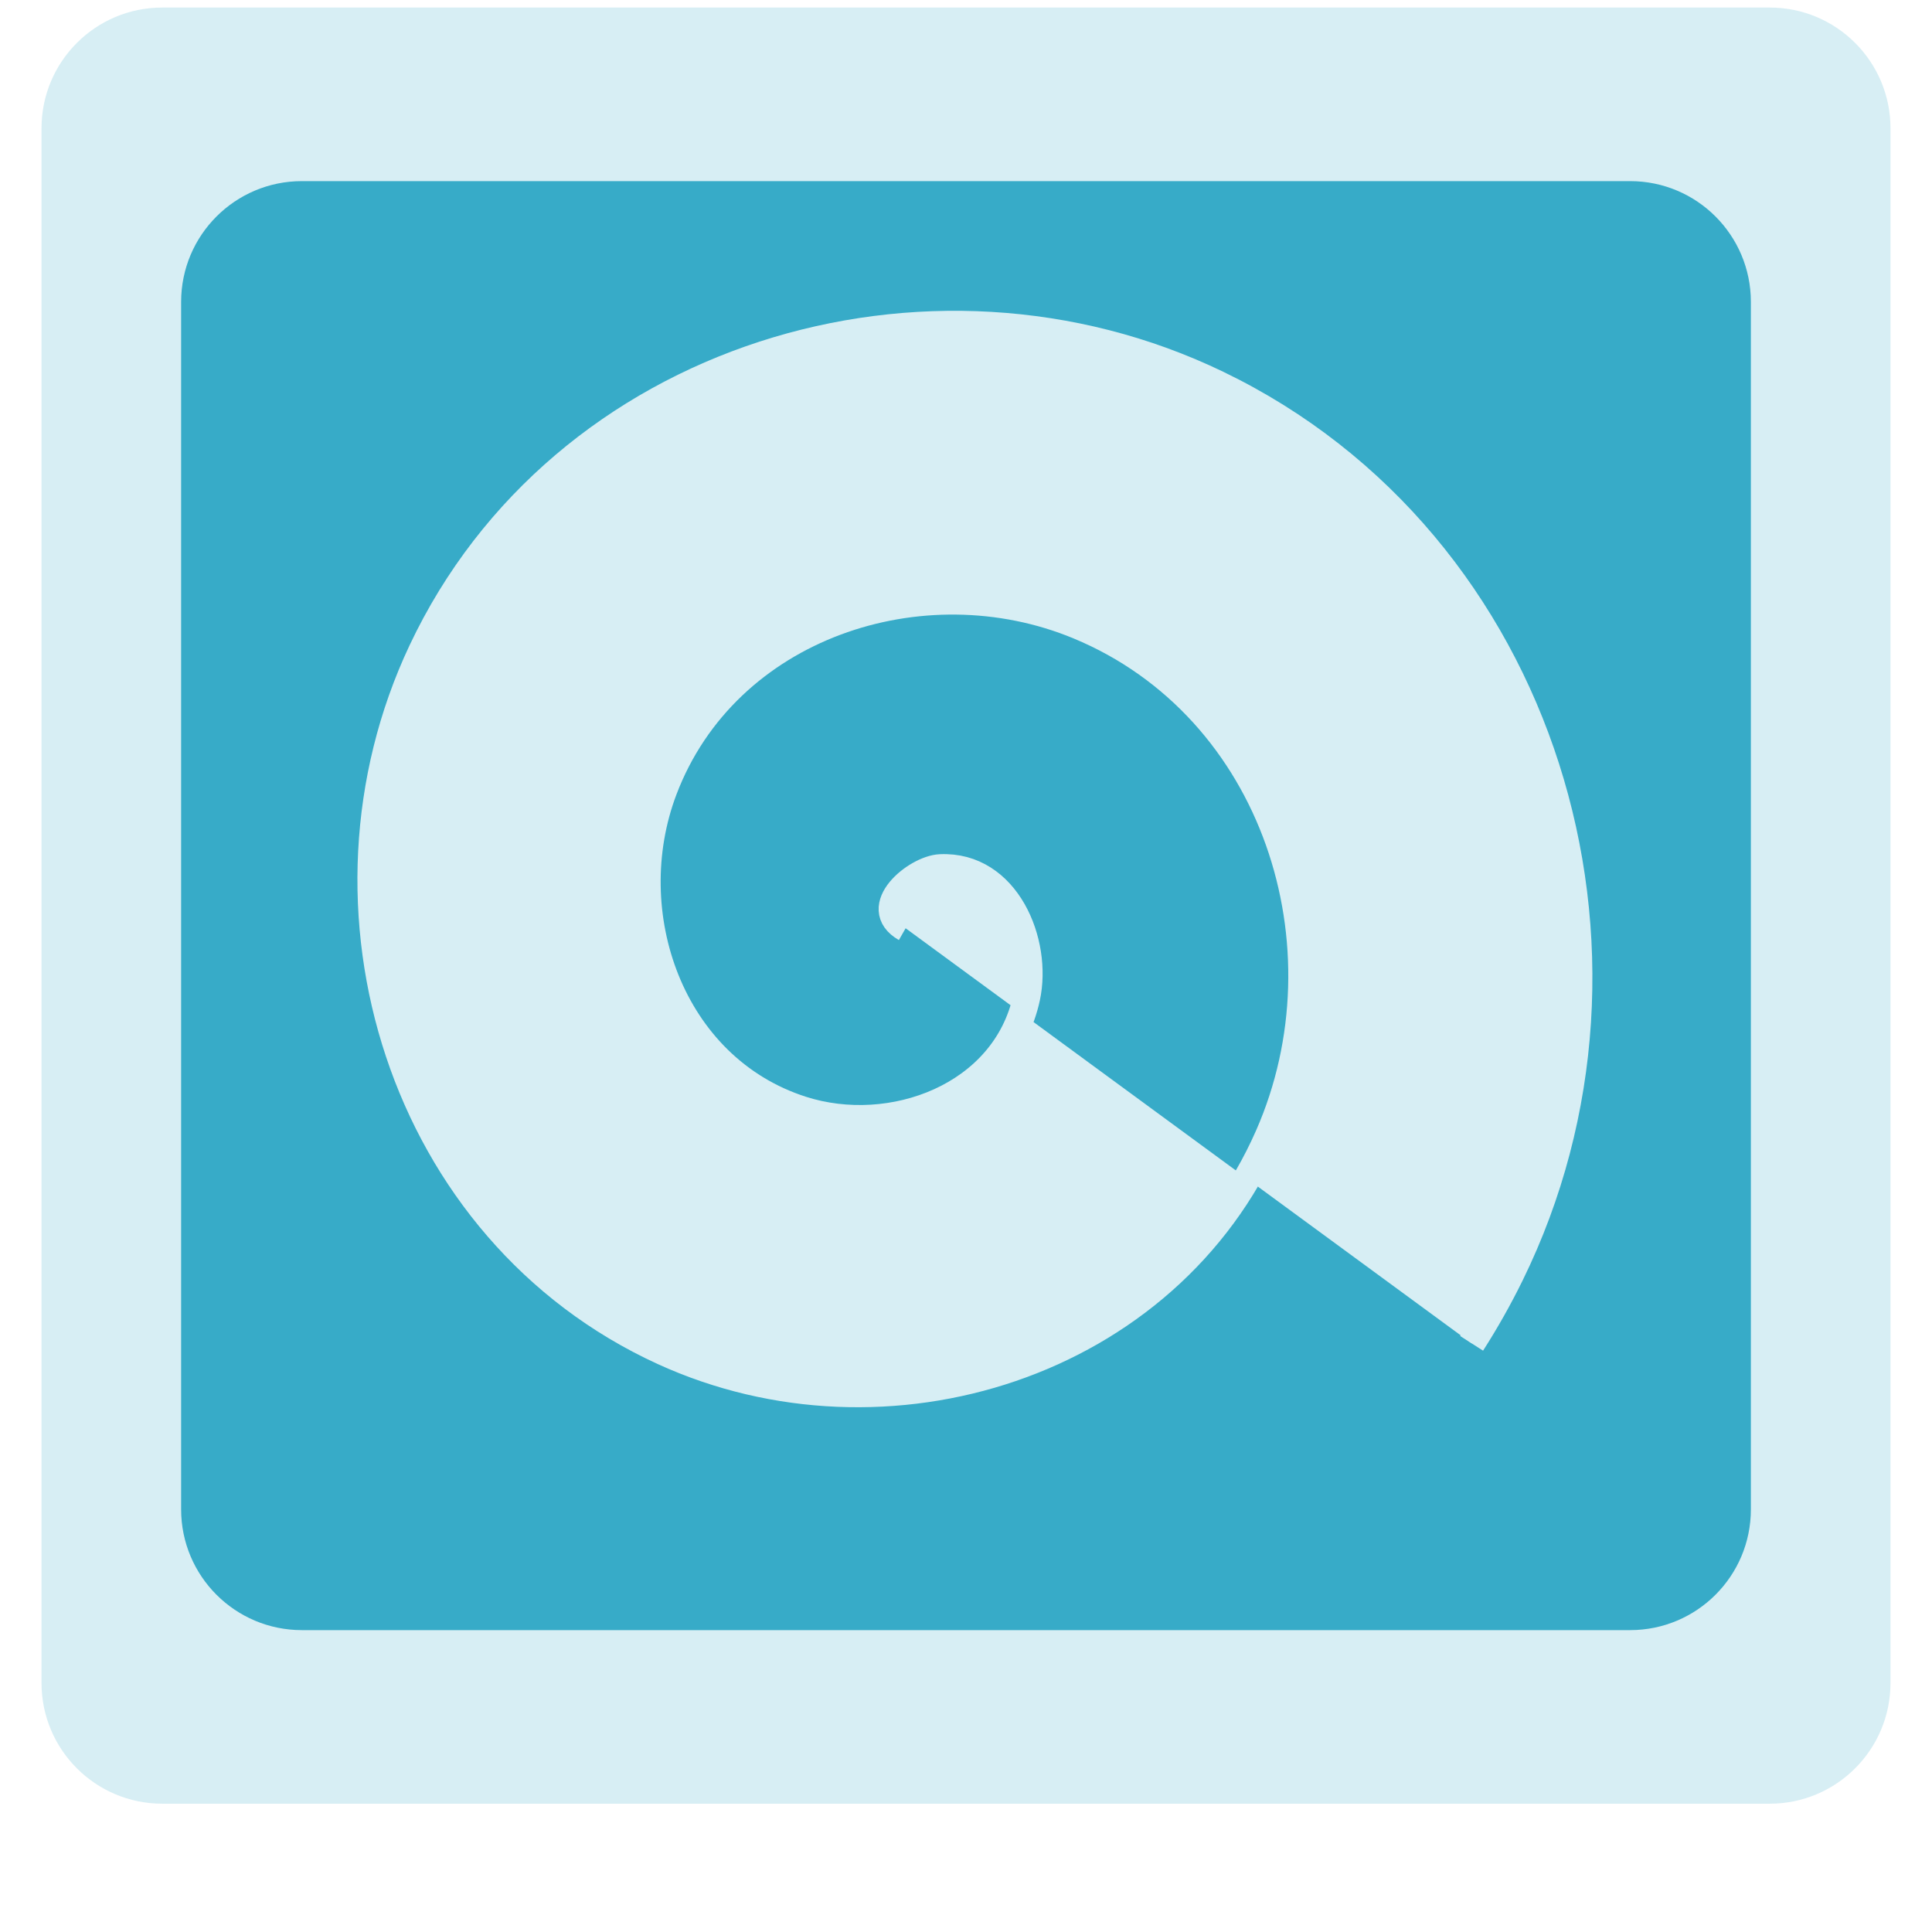
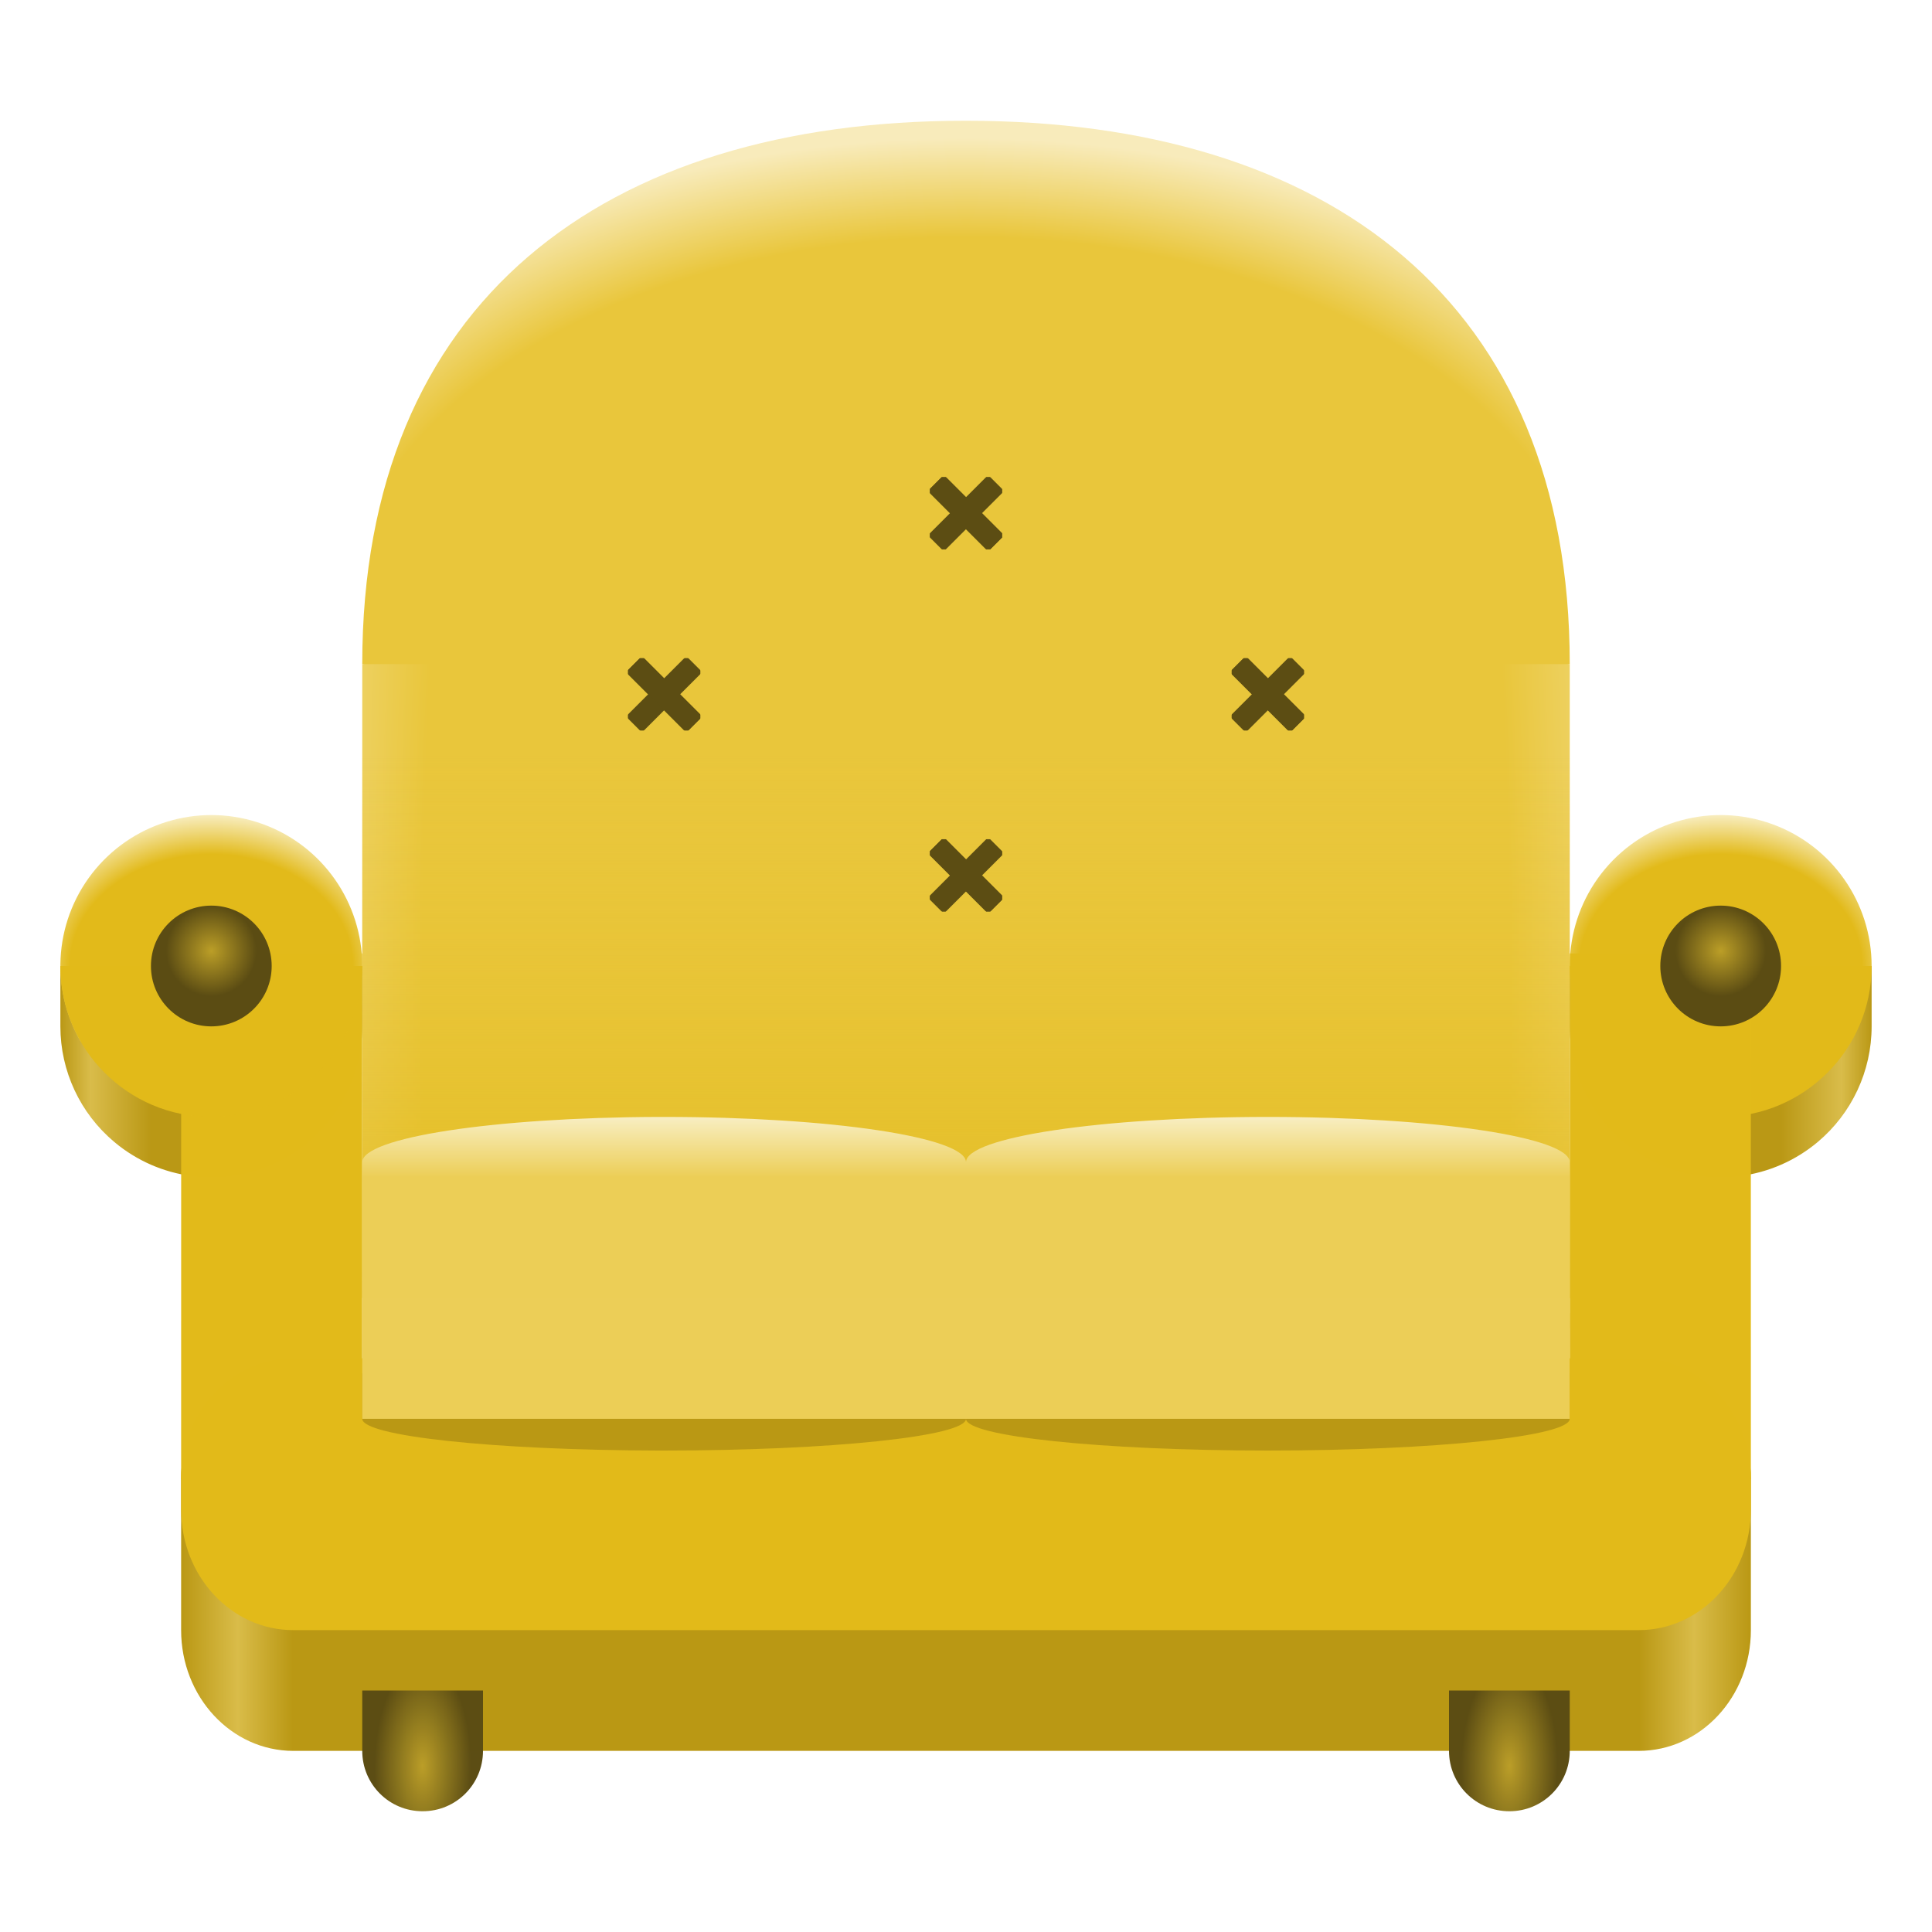
- <svg xmlns="http://www.w3.org/2000/svg" xmlns:ns1="http://www.openswatchbook.org/uri/2009/osb" xmlns:xlink="http://www.w3.org/1999/xlink" width="128" height="128" id="svg11300" version="1.0" style="display:inline;enable-background:new" viewBox="0 0 128 128">
-   <defs id="defs3">
-     <linearGradient id="linearGradient7044" ns1:paint="solid">
-       <stop style="stop-color:#00002b;stop-opacity:1;" offset="0" id="stop7042" />
-     </linearGradient>
-     <linearGradient y2="236" x2="96" y1="236" x1="32" gradientTransform="translate(604.8168,170.5864)" gradientUnits="userSpaceOnUse" id="linearGradient1099" xlink:href="#linearGradient1036" />
-     <linearGradient id="linearGradient1036">
-       <stop id="stop1032" offset="0" style="stop-color:#d5d3cf;stop-opacity:1;" />
-       <stop id="stop1034" offset="1" style="stop-color:#f6f5f4;stop-opacity:1" />
-     </linearGradient>
-     <radialGradient r="32" fy="-76" fx="-244" cy="-76" cx="-244" gradientTransform="matrix(0.8833333,0,0,0.8833333,-460.3502,463.1197)" gradientUnits="userSpaceOnUse" id="radialGradient1103" xlink:href="#linearGradient1069" />
-     <linearGradient id="linearGradient1069">
-       <stop id="stop1065" offset="0" style="stop-color:#d5d3cf;stop-opacity:1" />
-       <stop id="stop1067-1" offset="1" style="stop-color:#949390;stop-opacity:1" />
-     </linearGradient>
-     <linearGradient gradientUnits="userSpaceOnUse" y2="232" x2="64" y1="262.5" x1="64" id="linearGradient1027" xlink:href="#linearGradient1025" gradientTransform="translate(-470.5864,432.8168)" />
-     <linearGradient id="linearGradient1025">
-       <stop id="stop1021" offset="0" style="stop-color:#9a9996;stop-opacity:1" />
-       <stop id="stop1023" offset="1" style="stop-color:#77767b;stop-opacity:1" />
-     </linearGradient>
-     <linearGradient id="linearGradient1110">
-       <stop id="stop1108" offset="0" style="stop-color:#c0bfbc;stop-opacity:1" />
-       <stop id="stop1106" offset="1" style="stop-color:#5e5c64;stop-opacity:1" />
-     </linearGradient>
-     <radialGradient xlink:href="#linearGradient1110" id="radialGradient1253" cx="-223" cy="64" fx="-223" fy="64" r="24" gradientUnits="userSpaceOnUse" gradientTransform="matrix(1.333333,0,0,1.333333,74.33333,-21.33333)" />
+ <svg xmlns="http://www.w3.org/2000/svg" xmlns:xlink="http://www.w3.org/1999/xlink" width="128px" height="128px" viewBox="0 0 128 128" version="1.1">
+   <defs>
+     <filter id="alpha" filterUnits="objectBoundingBox" x="0%" y="0%" width="100%" height="100%">
+       <feColorMatrix type="matrix" in="SourceGraphic" values="0 0 0 0 1 0 0 0 0 1 0 0 0 0 1 0 0 0 1 0" />
+     </filter>
+     <mask id="mask0">
+       <g filter="url(#alpha)">
+         <rect x="0" y="0" width="128" height="128" style="fill:rgb(0%,0%,0%);fill-opacity:0.995;stroke:none;" />
+       </g>
+     </mask>
+     <linearGradient id="linear0" gradientUnits="userSpaceOnUse" x1="4" y1="73" x2="24" y2="73" gradientTransform="matrix(-1,0,0,1,128,-4.000008)">
+       <stop offset="0" style="stop-color:rgb(72.941%,59.608%,7.843%);stop-opacity:1;" />
+       <stop offset="0.1" style="stop-color:rgb(85.098%,73.725%,28.627%);stop-opacity:1;" />
+       <stop offset="0.3" style="stop-color:rgb(72.941%,59.608%,7.843%);stop-opacity:1;" />
+       <stop offset="0.929" style="stop-color:rgb(72.941%,59.608%,7.843%);stop-opacity:1;" />
+       <stop offset="0.964" style="stop-color:rgb(85.098%,73.725%,28.627%);stop-opacity:1;" />
+       <stop offset="1" style="stop-color:rgb(72.941%,59.608%,7.843%);stop-opacity:1;" />
+     </linearGradient>
+     <clipPath id="clip1">
+       <rect x="0" y="0" width="192" height="152" />
+     </clipPath>
+     <g id="surface756" clip-path="url(#clip1)">
+       <path style=" stroke:none;fill-rule:nonzero;fill:url(#linear0);" d="M 124 64 L 124 68 C 124 70.957 122.691 73.762 120.43 75.66 C 117.449 78.16 113.297 78.707 109.773 77.062 C 106.25 75.422 104 71.887 104 68 L 104 64 Z M 124 64 " />
+     </g>
+     <mask id="mask1">
+       <g filter="url(#alpha)">
+         <rect x="0" y="0" width="128" height="128" style="fill:rgb(0%,0%,0%);fill-opacity:0.995;stroke:none;" />
+       </g>
+     </mask>
+     <linearGradient id="linear1" gradientUnits="userSpaceOnUse" x1="4" y1="73" x2="24" y2="73" gradientTransform="matrix(1,0,0,1,0,-4.000008)">
+       <stop offset="0" style="stop-color:rgb(72.941%,59.608%,7.843%);stop-opacity:1;" />
+       <stop offset="0.1" style="stop-color:rgb(85.098%,73.725%,28.627%);stop-opacity:1;" />
+       <stop offset="0.3" style="stop-color:rgb(72.941%,59.608%,7.843%);stop-opacity:1;" />
+       <stop offset="0.929" style="stop-color:rgb(72.941%,59.608%,7.843%);stop-opacity:1;" />
+       <stop offset="0.964" style="stop-color:rgb(85.098%,73.725%,28.627%);stop-opacity:1;" />
+       <stop offset="1" style="stop-color:rgb(72.941%,59.608%,7.843%);stop-opacity:1;" />
+     </linearGradient>
+     <clipPath id="clip2">
+       <rect x="0" y="0" width="192" height="152" />
+     </clipPath>
+     <g id="surface759" clip-path="url(#clip2)">
+       <path style=" stroke:none;fill-rule:nonzero;fill:url(#linear1);" d="M 4 64 L 4 68 C 4 70.957 5.309 73.762 7.574 75.66 C 10.551 78.16 14.703 78.707 18.227 77.062 C 21.75 75.422 24 71.887 24 68 L 24 64 Z M 4 64 " />
+     </g>
+     <linearGradient id="linear2" gradientUnits="userSpaceOnUse" x1="8" y1="275" x2="120" y2="275" gradientTransform="matrix(0.928572,0,0,1,4.571442,-172)">
+       <stop offset="0" style="stop-color:rgb(72.941%,59.608%,7.843%);stop-opacity:1;" />
+       <stop offset="0.036" style="stop-color:rgb(85.098%,73.725%,28.627%);stop-opacity:1;" />
+       <stop offset="0.071" style="stop-color:rgb(72.941%,59.608%,7.843%);stop-opacity:1;" />
+       <stop offset="0.929" style="stop-color:rgb(72.941%,59.608%,7.843%);stop-opacity:1;" />
+       <stop offset="0.964" style="stop-color:rgb(85.098%,73.725%,28.627%);stop-opacity:1;" />
+       <stop offset="1" style="stop-color:rgb(72.941%,59.608%,7.843%);stop-opacity:1;" />
+     </linearGradient>
+     <radialGradient id="radial0" gradientUnits="userSpaceOnUse" cx="56" cy="215.692" fx="56" fy="215.692" r="40" gradientTransform="matrix(1.3,0.000000151785,-0.0000000939099,0.821257,-8.799973,-135.1384)">
+       <stop offset="0" style="stop-color:rgb(91.373%,77.647%,23.137%);stop-opacity:1;" />
+       <stop offset="0.8" style="stop-color:rgb(91.373%,77.647%,23.137%);stop-opacity:1;" />
+       <stop offset="1" style="stop-color:rgb(97.255%,92.157%,73.333%);stop-opacity:1;" />
+     </radialGradient>
+     <radialGradient id="radial1" gradientUnits="userSpaceOnUse" cx="56" cy="221" fx="56" fy="221" r="40" gradientTransform="matrix(1.3,-0.000000450798,0.00000161691,4.625,-8.800354,-957.1251)">
+       <stop offset="0" style="stop-color:rgb(91.373%,77.647%,23.137%);stop-opacity:1;" />
+       <stop offset="0.692" style="stop-color:rgb(91.373%,77.647%,23.137%);stop-opacity:1;" />
+       <stop offset="1" style="stop-color:rgb(97.255%,92.157%,73.333%);stop-opacity:1;" />
+     </radialGradient>
+     <mask id="mask2">
+       <g filter="url(#alpha)">
+         <rect x="0" y="0" width="128" height="128" style="fill:rgb(0%,0%,0%);fill-opacity:0.995;stroke:none;" />
+       </g>
+     </mask>
+     <radialGradient id="radial2" gradientUnits="userSpaceOnUse" cx="14" cy="236" fx="14" fy="236" r="10" gradientTransform="matrix(1.26511,0,0,1,96.28847,-172)">
+       <stop offset="0" style="stop-color:rgb(88.627%,72.941%,9.804%);stop-opacity:1;" />
+       <stop offset="0.74" style="stop-color:rgb(88.627%,72.941%,9.804%);stop-opacity:1;" />
+       <stop offset="1" style="stop-color:rgb(97.255%,92.941%,74.902%);stop-opacity:1;" />
+     </radialGradient>
+     <clipPath id="clip3">
+       <rect x="0" y="0" width="192" height="152" />
+     </clipPath>
+     <g id="surface762" clip-path="url(#clip3)">
+       <path style=" stroke:none;fill-rule:nonzero;fill:url(#radial2);" d="M 105.34 69 C 103.238 65.359 103.637 60.793 106.34 57.57 C 109.043 54.352 113.469 53.164 117.422 54.602 C 121.371 56.039 124 59.797 124 64 " />
+     </g>
+     <mask id="mask3">
+       <g filter="url(#alpha)">
+         <rect x="0" y="0" width="128" height="128" style="fill:rgb(0%,0%,0%);fill-opacity:0.995;stroke:none;" />
+       </g>
+     </mask>
+     <clipPath id="clip4">
+       <rect x="0" y="0" width="192" height="152" />
+     </clipPath>
+     <g id="surface765" clip-path="url(#clip4)">
+       <path style=" stroke:none;fill-rule:nonzero;fill:rgb(88.627%,72.941%,9.804%);fill-opacity:1;" d="M 12.004 63.168 L 12 98 L 24 98 L 23.992 63.168 Z M 12.004 63.168 " />
+     </g>
+     <linearGradient id="linear3" gradientUnits="userSpaceOnUse" x1="48" y1="246" x2="48" y2="206" gradientTransform="matrix(1,0,0,1,8,-156)">
+       <stop offset="0" style="stop-color:rgb(88.627%,72.941%,9.804%);stop-opacity:0.996;" />
+       <stop offset="1" style="stop-color:rgb(91.373%,77.647%,23.137%);stop-opacity:0;" />
+     </linearGradient>
+     <mask id="mask4">
+       <g filter="url(#alpha)">
+         <rect x="0" y="0" width="128" height="128" style="fill:rgb(0%,0%,0%);fill-opacity:0.995;stroke:none;" />
+       </g>
+     </mask>
+     <linearGradient id="linear4" gradientUnits="userSpaceOnUse" x1="44" y1="240" x2="44" y2="244" gradientTransform="matrix(1,0,0,1,0,-166)">
+       <stop offset="0" style="stop-color:rgb(97.255%,93.333%,76.471%);stop-opacity:1;" />
+       <stop offset="1" style="stop-color:rgb(92.549%,80.784%,33.725%);stop-opacity:1;" />
+     </linearGradient>
+     <clipPath id="clip5">
+       <rect x="0" y="0" width="192" height="152" />
+     </clipPath>
+     <g id="surface768" clip-path="url(#clip5)">
+       <path style=" stroke:none;fill-rule:nonzero;fill:rgb(72.941%,59.608%,7.843%);fill-opacity:1;" d="M 43.582 96.102 C 32.699 96.078 23.996 95.145 24 94 L 24 91 L 104 91 L 104 94 C 104 95.16 95.047 96.102 84 96.102 C 72.953 96.102 64 95.16 64 94 C 64 95.16 55.047 96.102 44 96.102 C 43.863 96.102 43.723 96.102 43.582 96.102 Z M 43.582 96.102 " />
+       <path style=" stroke:none;fill-rule:nonzero;fill:url(#linear4);" d="M 43.582 74 C 32.699 74.035 23.996 75.367 24 77 L 24 88 L 104 88 L 104 77 C 104 75.344 95.047 74 84 74 C 72.953 74 64 75.344 64 77 C 64 75.344 55.047 74 44 74 C 43.863 74 43.723 74 43.582 74 Z M 43.582 74 " />
+       <path style=" stroke:none;fill-rule:nonzero;fill:rgb(92.549%,80.784%,33.725%);fill-opacity:1;" d="M 24 87 L 104 87 L 104 94 L 24 94 Z M 24 87 " />
+     </g>
+     <mask id="mask5">
+       <g filter="url(#alpha)">
+         <rect x="0" y="0" width="128" height="128" style="fill:rgb(0%,0%,0%);fill-opacity:0.995;stroke:none;" />
+       </g>
+     </mask>
+     <radialGradient id="radial3" gradientUnits="userSpaceOnUse" cx="28" cy="117.253" fx="28" fy="117.253" r="4" gradientTransform="matrix(0.797905,0.00909879,-0.0201536,1.767336,8.021744,-90.48061)">
+       <stop offset="0" style="stop-color:rgb(73.333%,61.961%,15.294%);stop-opacity:1;" />
+       <stop offset="1" style="stop-color:rgb(35.686%,29.804%,7.451%);stop-opacity:1;" />
+     </radialGradient>
+     <clipPath id="clip6">
+       <rect x="0" y="0" width="192" height="152" />
+     </clipPath>
+     <g id="surface771" clip-path="url(#clip6)">
+       <path style=" stroke:none;fill-rule:nonzero;fill:url(#radial3);" d="M 24 112 L 24 116 C 24 118.215 25.785 120 28 120 C 30.215 120 32 118.215 32 116 L 32 112 Z M 24 112 " />
+     </g>
+     <mask id="mask6">
+       <g filter="url(#alpha)">
+         <rect x="0" y="0" width="128" height="128" style="fill:rgb(0%,0%,0%);fill-opacity:0.995;stroke:none;" />
+       </g>
+     </mask>
+     <radialGradient id="radial4" gradientUnits="userSpaceOnUse" cx="28" cy="117.253" fx="28" fy="117.253" r="4" gradientTransform="matrix(0.797905,0.00909879,-0.0201536,1.767336,80.02174,-90.48061)">
+       <stop offset="0" style="stop-color:rgb(73.333%,61.961%,15.294%);stop-opacity:1;" />
+       <stop offset="1" style="stop-color:rgb(35.686%,29.804%,7.451%);stop-opacity:1;" />
+     </radialGradient>
+     <clipPath id="clip7">
+       <rect x="0" y="0" width="192" height="152" />
+     </clipPath>
+     <g id="surface774" clip-path="url(#clip7)">
+       <path style=" stroke:none;fill-rule:nonzero;fill:url(#radial4);" d="M 96 112 L 96 116 C 96 118.215 97.785 120 100 120 C 102.215 120 104 118.215 104 116 L 104 112 Z M 96 112 " />
+     </g>
+     <mask id="mask7">
+       <g filter="url(#alpha)">
+         <rect x="0" y="0" width="128" height="128" style="fill:rgb(0%,0%,0%);fill-opacity:0.995;stroke:none;" />
+       </g>
+     </mask>
+     <clipPath id="clip8">
+       <rect x="0" y="0" width="192" height="152" />
+     </clipPath>
+     <g id="surface777" clip-path="url(#clip8)">
+       <path style=" stroke:none;fill-rule:nonzero;fill:rgb(88.627%,72.941%,9.804%);fill-opacity:1;" d="M 114.02 74 C 119.535 73.988 124 69.516 124 64 L 104 64 C 104 69.523 108.477 74 114 74 C 114.008 74 114.012 74 114.02 74 Z M 114.02 74 " />
+     </g>
+     <mask id="mask8">
+       <g filter="url(#alpha)">
+         <rect x="0" y="0" width="128" height="128" style="fill:rgb(0%,0%,0%);fill-opacity:0.995;stroke:none;" />
+       </g>
+     </mask>
+     <radialGradient id="radial5" gradientUnits="userSpaceOnUse" cx="14" cy="236" fx="14" fy="236" r="10" gradientTransform="matrix(1.26511,0,0,1,-3.711533,-172)">
+       <stop offset="0" style="stop-color:rgb(88.627%,72.941%,9.804%);stop-opacity:1;" />
+       <stop offset="0.74" style="stop-color:rgb(88.627%,72.941%,9.804%);stop-opacity:1;" />
+       <stop offset="1" style="stop-color:rgb(97.255%,92.941%,74.902%);stop-opacity:1;" />
+     </radialGradient>
+     <clipPath id="clip9">
+       <rect x="0" y="0" width="192" height="152" />
+     </clipPath>
+     <g id="surface780" clip-path="url(#clip9)">
+       <path style=" stroke:none;fill-rule:nonzero;fill:url(#radial5);" d="M 5.34 69 C 3.238 65.359 3.637 60.793 6.34 57.57 C 9.043 54.352 13.469 53.164 17.422 54.602 C 21.371 56.039 24 59.797 24 64 " />
+     </g>
+     <mask id="mask9">
+       <g filter="url(#alpha)">
+         <rect x="0" y="0" width="128" height="128" style="fill:rgb(0%,0%,0%);fill-opacity:0.995;stroke:none;" />
+       </g>
+     </mask>
+     <clipPath id="clip10">
+       <rect x="0" y="0" width="192" height="152" />
+     </clipPath>
+     <g id="surface783" clip-path="url(#clip10)">
+       <path style=" stroke:none;fill-rule:nonzero;fill:rgb(88.627%,72.941%,9.804%);fill-opacity:1;" d="M 14.02 74 C 19.535 73.988 24 69.516 24 64 L 4 64 C 4 69.523 8.477 74 14 74 C 14.008 74 14.012 74 14.02 74 Z M 14.02 74 " />
+     </g>
+     <radialGradient id="radial6" gradientUnits="userSpaceOnUse" cx="106" cy="218.667" fx="106" fy="218.667" r="4" gradientTransform="matrix(0.750003,0,0,0.750004,-65.50035,-101.0008)">
+       <stop offset="0" style="stop-color:rgb(73.333%,61.961%,15.294%);stop-opacity:1;" />
+       <stop offset="1" style="stop-color:rgb(35.686%,29.804%,7.451%);stop-opacity:1;" />
+     </radialGradient>
+     <mask id="mask10">
+       <g filter="url(#alpha)">
+         <rect x="0" y="0" width="128" height="128" style="fill:rgb(0%,0%,0%);fill-opacity:0.995;stroke:none;" />
+       </g>
+     </mask>
+     <clipPath id="clip11">
+       <rect x="0" y="0" width="192" height="152" />
+     </clipPath>
+     <g id="surface786" clip-path="url(#clip11)">
+       <path style=" stroke:none;fill-rule:nonzero;fill:rgb(88.627%,72.941%,9.804%);fill-opacity:1;" d="M 115.996 63.168 L 116 98 L 104 98 L 104.008 63.168 Z M 115.996 63.168 " />
+     </g>
+     <radialGradient id="radial7" gradientUnits="userSpaceOnUse" cx="106" cy="218.667" fx="106" fy="218.667" r="4" gradientTransform="matrix(0.750003,0,0,0.750004,34.49965,-101.0008)">
+       <stop offset="0" style="stop-color:rgb(73.333%,61.961%,15.294%);stop-opacity:1;" />
+       <stop offset="1" style="stop-color:rgb(35.686%,29.804%,7.451%);stop-opacity:1;" />
+     </radialGradient>
+     <mask id="mask11">
+       <g filter="url(#alpha)">
+         <rect x="0" y="0" width="128" height="128" style="fill:rgb(0%,0%,0%);fill-opacity:0.995;stroke:none;" />
+       </g>
+     </mask>
+     <clipPath id="clip12">
+       <rect x="0" y="0" width="192" height="152" />
+     </clipPath>
+     <g id="surface789" clip-path="url(#clip12)">
+       <path style="fill-rule:nonzero;fill:rgb(67.451%,55.686%,7.451%);fill-opacity:1;stroke-width:3;stroke-linecap:butt;stroke-linejoin:miter;stroke:rgb(35.686%,29.804%,7.451%);stroke-opacity:1;stroke-miterlimit:4;" d="M 8 196 L 16 204 " transform="matrix(0.5,0,0,0.5,58,-66)" />
+       <path style="fill-rule:nonzero;fill:rgb(67.451%,55.686%,7.451%);fill-opacity:1;stroke-width:3;stroke-linecap:butt;stroke-linejoin:miter;stroke:rgb(35.686%,29.804%,7.451%);stroke-opacity:1;stroke-miterlimit:4;" d="M 8 204 L 16 196 " transform="matrix(0.5,0,0,0.5,58,-66)" />
+       <path style="fill-rule:nonzero;fill:rgb(67.451%,55.686%,7.451%);fill-opacity:1;stroke-width:3;stroke-linecap:butt;stroke-linejoin:miter;stroke:rgb(35.686%,29.804%,7.451%);stroke-opacity:1;stroke-miterlimit:4;" d="M 8 196 L 16 204 " transform="matrix(0.5,0,0,0.5,58,-66)" />
+     </g>
+     <mask id="mask12">
+       <g filter="url(#alpha)">
+         <rect x="0" y="0" width="128" height="128" style="fill:rgb(0%,0%,0%);fill-opacity:0.995;stroke:none;" />
+       </g>
+     </mask>
+     <clipPath id="clip13">
+       <rect x="0" y="0" width="192" height="152" />
+     </clipPath>
+     <g id="surface792" clip-path="url(#clip13)">
+       <path style="fill-rule:nonzero;fill:rgb(67.451%,55.686%,7.451%);fill-opacity:1;stroke-width:3;stroke-linecap:butt;stroke-linejoin:miter;stroke:rgb(35.686%,29.804%,7.451%);stroke-opacity:1;stroke-miterlimit:4;" d="M 8 196 L 16 204 " transform="matrix(0.5,0,0,0.5,78,-54)" />
+       <path style="fill-rule:nonzero;fill:rgb(67.451%,55.686%,7.451%);fill-opacity:1;stroke-width:3;stroke-linecap:butt;stroke-linejoin:miter;stroke:rgb(35.686%,29.804%,7.451%);stroke-opacity:1;stroke-miterlimit:4;" d="M 8 204 L 16 196 " transform="matrix(0.5,0,0,0.5,78,-54)" />
+       <path style="fill-rule:nonzero;fill:rgb(67.451%,55.686%,7.451%);fill-opacity:1;stroke-width:3;stroke-linecap:butt;stroke-linejoin:miter;stroke:rgb(35.686%,29.804%,7.451%);stroke-opacity:1;stroke-miterlimit:4;" d="M 8 196 L 16 204 " transform="matrix(0.5,0,0,0.5,78,-54)" />
+     </g>
+     <mask id="mask13">
+       <g filter="url(#alpha)">
+         <rect x="0" y="0" width="128" height="128" style="fill:rgb(0%,0%,0%);fill-opacity:0.995;stroke:none;" />
+       </g>
+     </mask>
+     <clipPath id="clip14">
+       <rect x="0" y="0" width="192" height="152" />
+     </clipPath>
+     <g id="surface795" clip-path="url(#clip14)">
+       <path style="fill-rule:nonzero;fill:rgb(67.451%,55.686%,7.451%);fill-opacity:1;stroke-width:3;stroke-linecap:butt;stroke-linejoin:miter;stroke:rgb(35.686%,29.804%,7.451%);stroke-opacity:1;stroke-miterlimit:4;" d="M 8 196 L 16 204 " transform="matrix(0.5,0,0,0.5,58,-42)" />
+       <path style="fill-rule:nonzero;fill:rgb(67.451%,55.686%,7.451%);fill-opacity:1;stroke-width:3;stroke-linecap:butt;stroke-linejoin:miter;stroke:rgb(35.686%,29.804%,7.451%);stroke-opacity:1;stroke-miterlimit:4;" d="M 8 204 L 16 196 " transform="matrix(0.5,0,0,0.5,58,-42)" />
+       <path style="fill-rule:nonzero;fill:rgb(67.451%,55.686%,7.451%);fill-opacity:1;stroke-width:3;stroke-linecap:butt;stroke-linejoin:miter;stroke:rgb(35.686%,29.804%,7.451%);stroke-opacity:1;stroke-miterlimit:4;" d="M 8 196 L 16 204 " transform="matrix(0.5,0,0,0.5,58,-42)" />
+     </g>
+     <mask id="mask14">
+       <g filter="url(#alpha)">
+         <rect x="0" y="0" width="128" height="128" style="fill:rgb(0%,0%,0%);fill-opacity:0.995;stroke:none;" />
+       </g>
+     </mask>
+     <clipPath id="clip15">
+       <rect x="0" y="0" width="192" height="152" />
+     </clipPath>
+     <g id="surface798" clip-path="url(#clip15)">
+       <path style="fill-rule:nonzero;fill:rgb(67.451%,55.686%,7.451%);fill-opacity:1;stroke-width:3;stroke-linecap:butt;stroke-linejoin:miter;stroke:rgb(35.686%,29.804%,7.451%);stroke-opacity:1;stroke-miterlimit:4;" d="M 8 196 L 16 204 " transform="matrix(0.5,0,0,0.5,38,-54)" />
+       <path style="fill-rule:nonzero;fill:rgb(67.451%,55.686%,7.451%);fill-opacity:1;stroke-width:3;stroke-linecap:butt;stroke-linejoin:miter;stroke:rgb(35.686%,29.804%,7.451%);stroke-opacity:1;stroke-miterlimit:4;" d="M 8 204 L 16 196 " transform="matrix(0.5,0,0,0.5,38,-54)" />
+       <path style="fill-rule:nonzero;fill:rgb(67.451%,55.686%,7.451%);fill-opacity:1;stroke-width:3;stroke-linecap:butt;stroke-linejoin:miter;stroke:rgb(35.686%,29.804%,7.451%);stroke-opacity:1;stroke-miterlimit:4;" d="M 8 196 L 16 204 " transform="matrix(0.5,0,0,0.5,38,-54)" />
+     </g>
  </defs>
-   <g id="layer1" style="display:inline" transform="translate(-9.2651362e-8,-172)">
-     <g id="layer2" style="display:none">
-       <text xml:space="preserve" style="font-style:normal;font-variant:normal;font-weight:normal;font-stretch:normal;font-size:5.333px;line-height:125%;font-family:Cantarell;-inkscape-font-specification:'Cantarell, Normal';text-align:start;writing-mode:lr-tb;text-anchor:start;display:inline;fill:#000000;fill-opacity:1;stroke:none;stroke-width:0.333;enable-background:new" x="-0.05" y="128.652" id="context">
-         <tspan id="tspan2716" x="-0.05" y="128.652" style="font-size:5.333px;stroke-width:0.333">apps</tspan>
-       </text>
-       <text id="text3021" y="137.234" x="-0.247" style="font-style:normal;font-variant:normal;font-weight:bold;font-stretch:normal;font-size:5.333px;line-height:125%;font-family:Cantarell;-inkscape-font-specification:'Cantarell, Bold';text-align:start;writing-mode:lr-tb;text-anchor:start;display:inline;fill:#000000;fill-opacity:1;stroke:none;stroke-width:0.333;enable-background:new" xml:space="preserve">
-         <tspan y="137.234" x="-0.247" id="tspan3023" style="font-size:5.333px;stroke-width:0.333">nl.g4d.PasswordSafe</tspan>
-       </text>
-       <g style="display:inline;fill:#000000;enable-background:new" transform="matrix(7.991171,0,0,8.003641,-167.7909,-4846.078)" id="g12027" />
-       <rect style="display:inline;overflow:visible;visibility:visible;fill:#f0f0f0;fill-opacity:1;fill-rule:nonzero;stroke:none;stroke-width:0.5;marker:none;enable-background:accumulate" id="rect13805" width="128" height="128" x="9.2651362e-08" y="172" />
-       <g id="g883" style="fill:none;fill-opacity:0.251;stroke:#a579b3;stroke-opacity:1" transform="translate(-24,24)" />
-       <g id="g900" style="fill:none;fill-opacity:0.251;stroke:#a579b3;stroke-opacity:1" transform="translate(-24,24)" />
-       <circle style="opacity:0.1;fill:#2864b0;fill-opacity:1;stroke:none;stroke-width:0.25;stroke-linecap:butt;stroke-linejoin:miter;stroke-miterlimit:4;stroke-dasharray:none;stroke-dashoffset:0;stroke-opacity:1;marker:none;marker-start:none;marker-mid:none;marker-end:none;paint-order:normal" id="path1142" r="60" cy="236" cx="64" />
-       <rect style="opacity:0.1;fill:#2864b0;fill-opacity:1;stroke:none;stroke-width:0.262;stroke-linecap:butt;stroke-linejoin:miter;stroke-miterlimit:4;stroke-dasharray:none;stroke-dashoffset:0;stroke-opacity:1;marker:none;marker-start:none;marker-mid:none;marker-end:none;paint-order:normal" id="rect1110" width="88" height="112" x="20" y="176" rx="8.8" ry="8" />
-       <rect style="display:inline;opacity:0.1;fill:#2864b0;fill-opacity:1;stroke:none;stroke-width:0.25;stroke-linecap:butt;stroke-linejoin:miter;stroke-miterlimit:4;stroke-dasharray:none;stroke-dashoffset:0;stroke-opacity:1;marker:none;marker-start:none;marker-mid:none;marker-end:none;paint-order:normal;enable-background:new" id="rect1110-8" width="104" height="104" x="12" y="184" rx="8" ry="8" />
-       <rect style="display:inline;opacity:0.1;fill:#2864b0;fill-opacity:1;stroke:none;stroke-width:0.262;stroke-linecap:butt;stroke-linejoin:miter;stroke-miterlimit:4;stroke-dasharray:none;stroke-dashoffset:0;stroke-opacity:1;marker:none;marker-start:none;marker-mid:none;marker-end:none;paint-order:normal;enable-background:new" id="rect1110-8-9" width="112" height="88" x="8" y="200" rx="8" ry="8.8" />
-       <text xml:space="preserve" style="font-style:normal;font-variant:normal;font-weight:bold;font-stretch:normal;font-size:4px;line-height:125%;font-family:Cantarell;-inkscape-font-specification:'Cantarell, Bold';text-align:start;writing-mode:lr-tb;text-anchor:start;display:inline;fill:#000000;fill-opacity:1;stroke:none;stroke-width:0.333;enable-background:new" x="0" y="164" id="text863">
-         <tspan style="font-size:4px;stroke-width:0.333" id="tspan861" x="0" y="164">Hicolor</tspan>
-       </text>
-     </g>
-     <g id="layer3" style="display:none">
-       <circle style="display:inline;opacity:0.1;fill:none;fill-opacity:1;stroke:#000000;stroke-width:0.992;stroke-linecap:butt;stroke-linejoin:miter;stroke-miterlimit:4;stroke-dasharray:none;stroke-dashoffset:0;stroke-opacity:1;marker:none;marker-start:none;marker-mid:none;marker-end:none;paint-order:normal;enable-background:new" id="path1142-5" r="59.504" cy="236" cx="64" />
-       <rect style="display:inline;opacity:0.1;fill:none;fill-opacity:1;stroke:#000000;stroke-width:0.99;stroke-linecap:butt;stroke-linejoin:miter;stroke-miterlimit:4;stroke-dasharray:none;stroke-dashoffset:0;stroke-opacity:1;marker:none;marker-start:none;marker-mid:none;marker-end:none;paint-order:normal;enable-background:new" id="rect1110-6" width="87.01" height="111.01" x="20.495" y="176.495" rx="8.701" ry="7.929" />
-       <rect style="display:inline;opacity:0.1;fill:none;fill-opacity:1;stroke:#000000;stroke-width:0.99;stroke-linecap:butt;stroke-linejoin:miter;stroke-miterlimit:4;stroke-dasharray:none;stroke-dashoffset:0;stroke-opacity:1;marker:none;marker-start:none;marker-mid:none;marker-end:none;paint-order:normal;enable-background:new" id="rect1110-8-2" width="103.01" height="103.01" x="12.495" y="184.495" rx="7.924" ry="7.924" />
-       <rect style="display:inline;opacity:0.1;fill:none;fill-opacity:1;stroke:#000000;stroke-width:0.99;stroke-linecap:butt;stroke-linejoin:miter;stroke-miterlimit:4;stroke-dasharray:none;stroke-dashoffset:0;stroke-opacity:1;marker:none;marker-start:none;marker-mid:none;marker-end:none;paint-order:normal;enable-background:new" id="rect1110-8-9-9" width="111.01" height="87.01" x="8.495" y="200.495" rx="7.929" ry="8.701" />
-       <path style="display:inline;fill:none;stroke:#62a0ea;stroke-width:2;stroke-linecap:butt;stroke-linejoin:miter;stroke-miterlimit:4;stroke-dasharray:none;stroke-opacity:1;enable-background:new" d="M 0,289 H 128" id="path2851" />
-     </g>
-     <g id="layer9" style="display:inline" />
-     <rect ry="8" rx="8" y="172.5" x="2.75" height="119" width="122.5" id="rect972" style="display:inline;opacity:1;fill:#d7eef4;fill-opacity:1;stroke:none;stroke-width:0.25;stroke-linecap:butt;stroke-linejoin:miter;stroke-miterlimit:4;stroke-dasharray:none;stroke-dashoffset:0;stroke-opacity:1;marker:none;marker-start:none;marker-mid:none;marker-end:none;paint-order:normal;enable-background:new" />
-     <rect style="display:inline;opacity:1;fill:#37abc8;fill-opacity:1;stroke:none;stroke-width:0.25;stroke-linecap:butt;stroke-linejoin:miter;stroke-miterlimit:4;stroke-dasharray:none;stroke-dashoffset:0;stroke-opacity:1;marker:none;marker-start:none;marker-mid:none;marker-end:none;paint-order:normal;enable-background:new" id="rect974" width="104" height="96" x="12" y="184" rx="8" ry="8" />
-     <path style="fill:#d7eef4;fill-rule:evenodd;stroke:#d7eef4;stroke-width:1.8;stroke-miterlimit:4;stroke-dasharray:none;stroke-opacity:1;fill-opacity:1" id="path5305" d="m 60,233.5 c -2.411,-1.38 0.671,-3.931 2.294,-4.007 4.398,-0.206 6.509,4.925 5.719,8.595 -1.412,6.565 -8.958,9.34 -14.896,7.432 -8.715,-2.8 -12.236,-13.039 -9.144,-21.197 4.121,-10.875 17.135,-15.158 27.498,-10.857 13.041,5.412 18.093,21.239 12.569,33.8 -6.69,15.213 -25.347,21.036 -40.101,14.282 -17.387,-7.96 -23.984,-29.457 -15.994,-46.402 9.225,-19.563 33.57,-26.935 52.703,-17.707 21.74,10.486 29.888,37.683 19.419,59.004 -0.769,1.566 -1.627,3.088 -2.568,4.557" />
+   <g id="surface752">
+     <use xlink:href="#surface756" mask="url(#mask0)" />
+     <use xlink:href="#surface759" mask="url(#mask1)" />
+     <path style=" stroke:none;fill-rule:nonzero;fill:url(#linear2);" d="M 19.43 90 L 108.57 90 C 112.676 90 116 93.582 116 98 L 116 108 C 116 112.418 112.676 116 108.57 116 L 19.43 116 C 15.324 116 12 112.418 12 108 L 12 98 C 12 93.582 15.324 90 19.43 90 Z M 19.43 90 " />
+     <path style=" stroke:none;fill-rule:nonzero;fill:url(#radial0);" d="M 63.941 8 C 40 8 24 20 24 44 L 64 53 L 104 44 C 104 20 88 8 64 8 Z M 63.941 8 " />
+     <path style=" stroke:none;fill-rule:nonzero;fill:rgb(88.627%,72.941%,9.804%);fill-opacity:1;" d="M 19.43 90 L 108.57 90 C 112.676 90 116 93.582 116 98 L 116 100 C 116 104.418 112.676 108 108.57 108 L 19.43 108 C 15.324 108 12 104.418 12 100 L 12 98 C 12 93.582 15.324 90 19.43 90 Z M 19.43 90 " />
+     <path style=" stroke:none;fill-rule:nonzero;fill:url(#radial1);" d="M 24 44 L 104 44 L 104 86 L 24 86 Z M 24 44 " />
+     <use xlink:href="#surface762" mask="url(#mask2)" />
+     <use xlink:href="#surface765" mask="url(#mask3)" />
+     <path style=" stroke:none;fill-rule:nonzero;fill:url(#linear3);" d="M 24 48 L 104 48 L 104 86 L 24 86 Z M 24 48 " />
+     <use xlink:href="#surface768" mask="url(#mask4)" />
+     <use xlink:href="#surface771" mask="url(#mask5)" />
+     <use xlink:href="#surface774" mask="url(#mask6)" />
+     <use xlink:href="#surface777" mask="url(#mask7)" />
+     <use xlink:href="#surface780" mask="url(#mask8)" />
+     <use xlink:href="#surface783" mask="url(#mask9)" />
+     <path style=" stroke:none;fill-rule:nonzero;fill:url(#radial6);" d="M 18 64 C 18 66.211 16.211 68 14 68 C 11.789 68 10 66.211 10 64 C 10 61.789 11.789 60 14 60 C 16.211 60 18 61.789 18 64 Z M 18 64 " />
+     <use xlink:href="#surface786" mask="url(#mask10)" />
+     <path style=" stroke:none;fill-rule:nonzero;fill:url(#radial7);" d="M 118 64 C 118 66.211 116.211 68 114 68 C 111.789 68 110 66.211 110 64 C 110 61.789 111.789 60 114 60 C 116.211 60 118 61.789 118 64 Z M 118 64 " />
+     <use xlink:href="#surface789" mask="url(#mask11)" />
+     <use xlink:href="#surface792" mask="url(#mask12)" />
+     <use xlink:href="#surface795" mask="url(#mask13)" />
+     <use xlink:href="#surface798" mask="url(#mask14)" />
  </g>
</svg>
